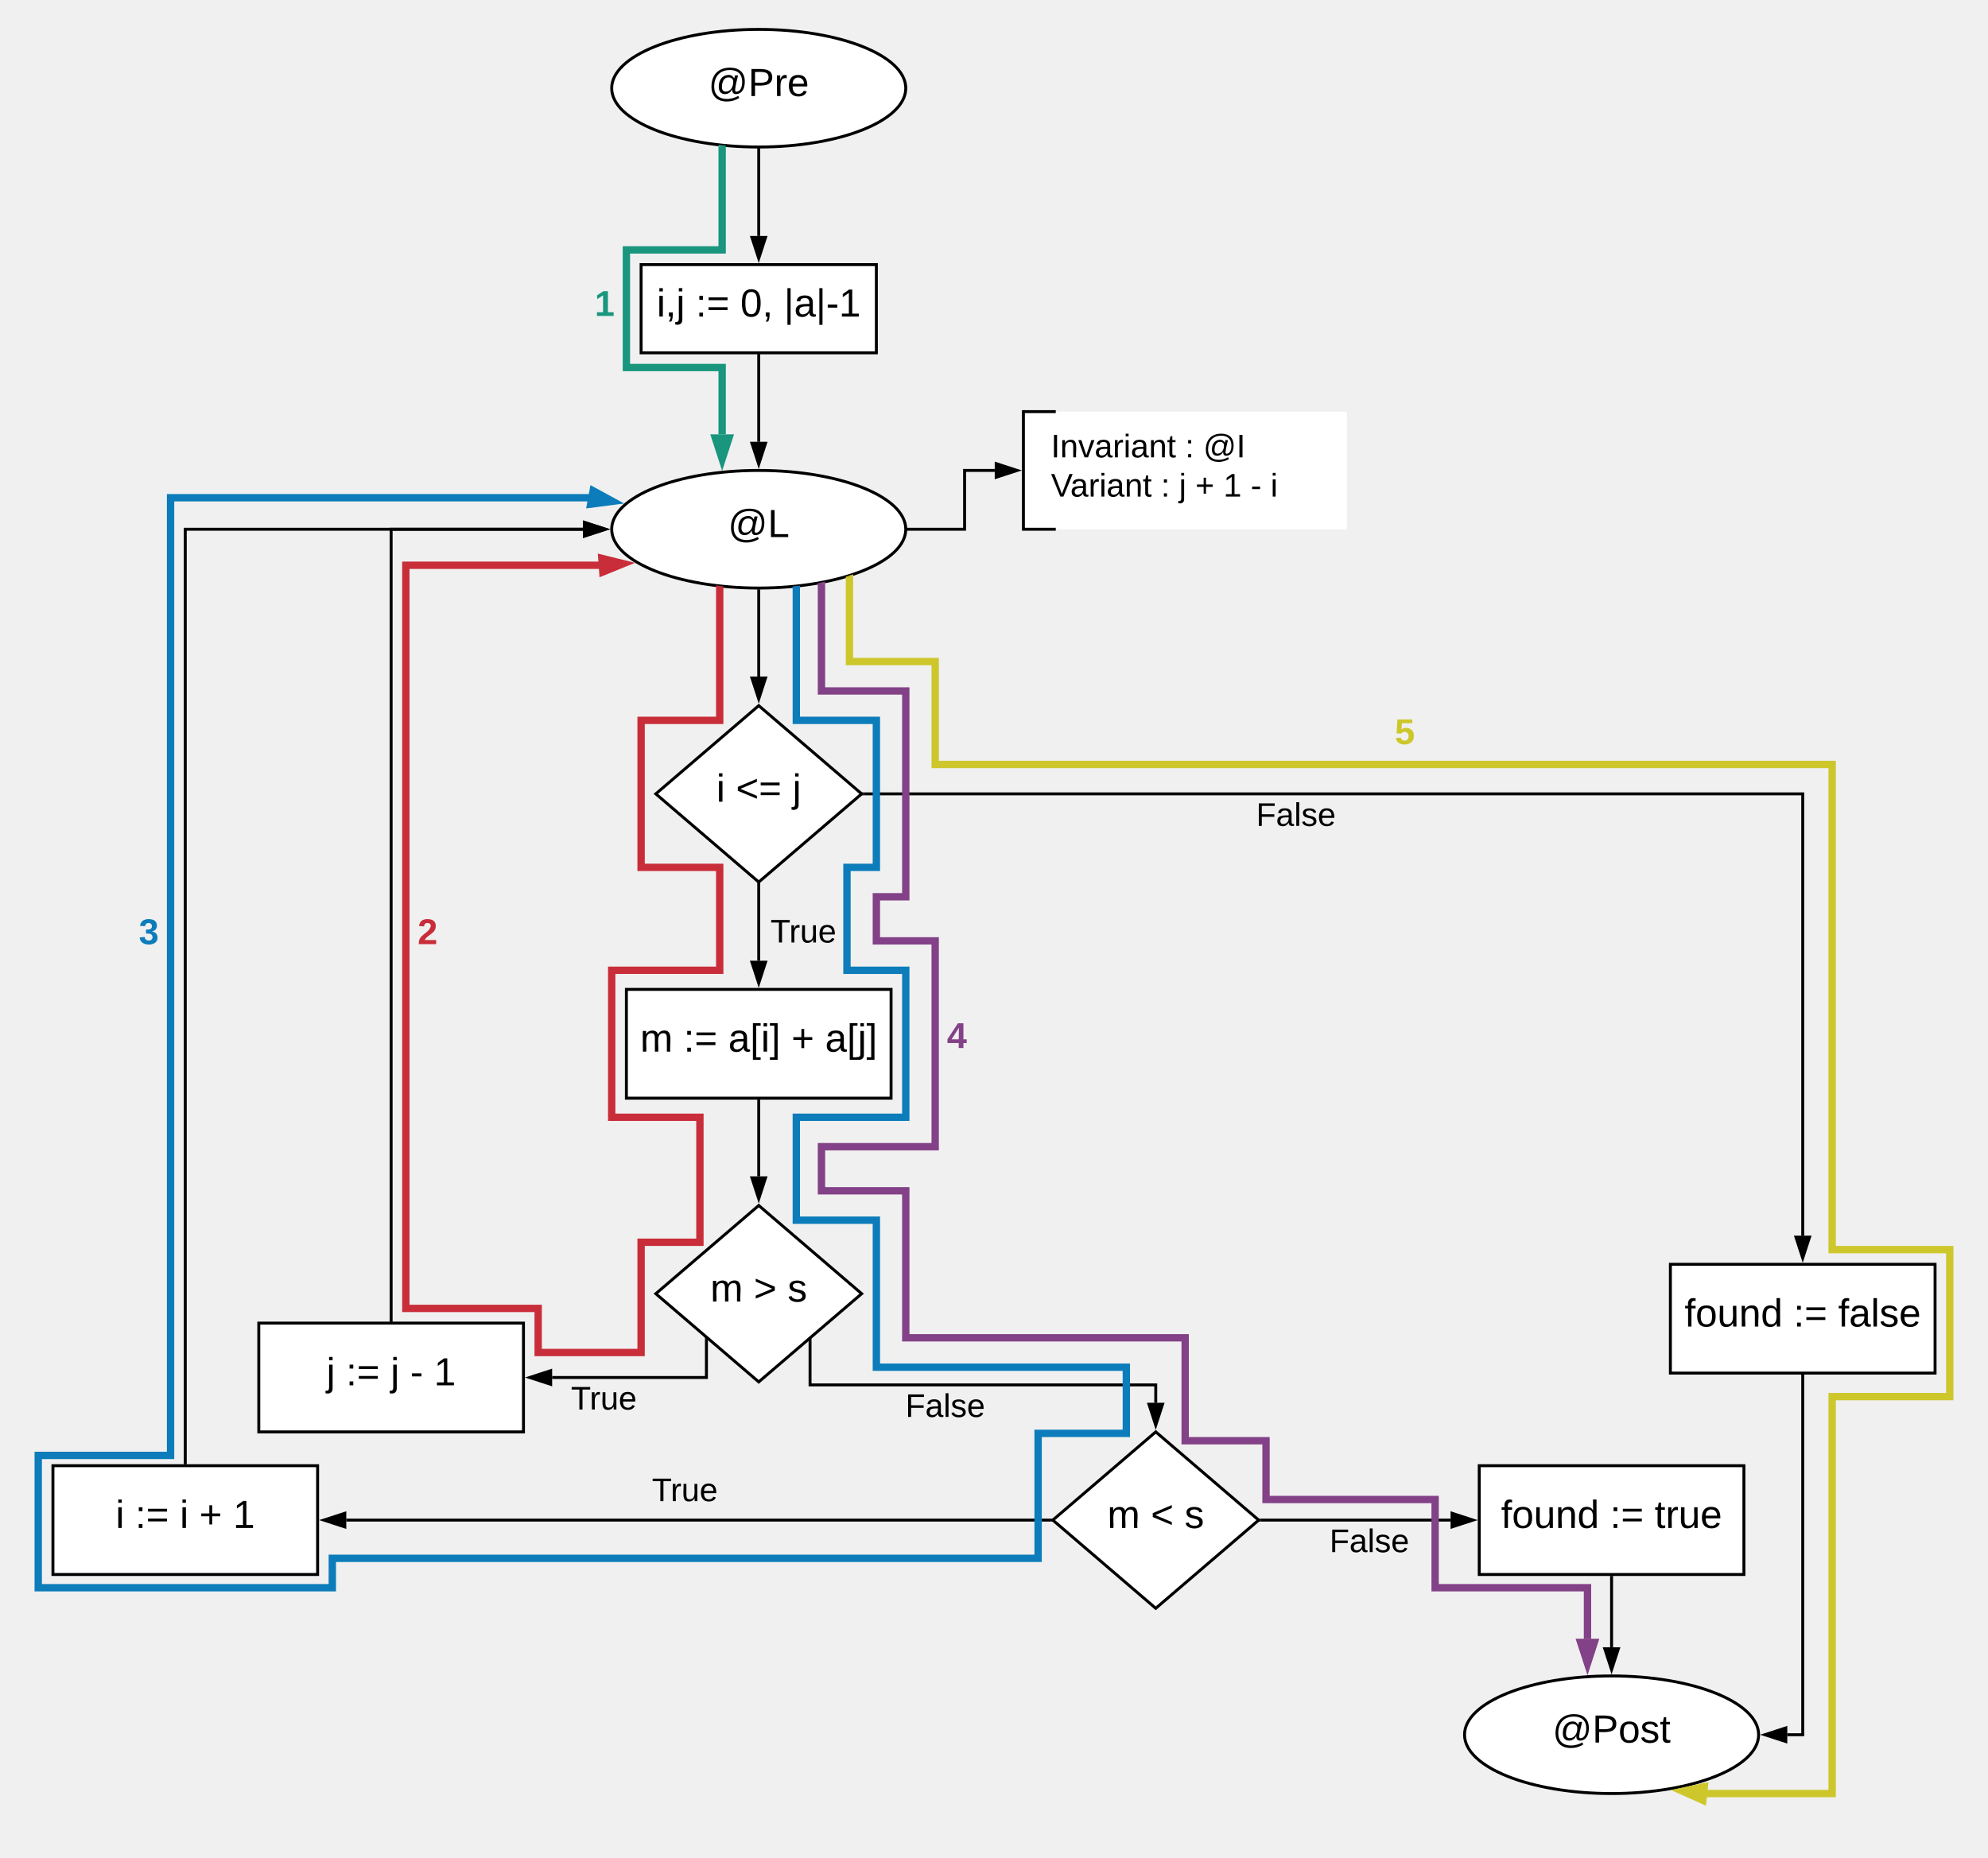
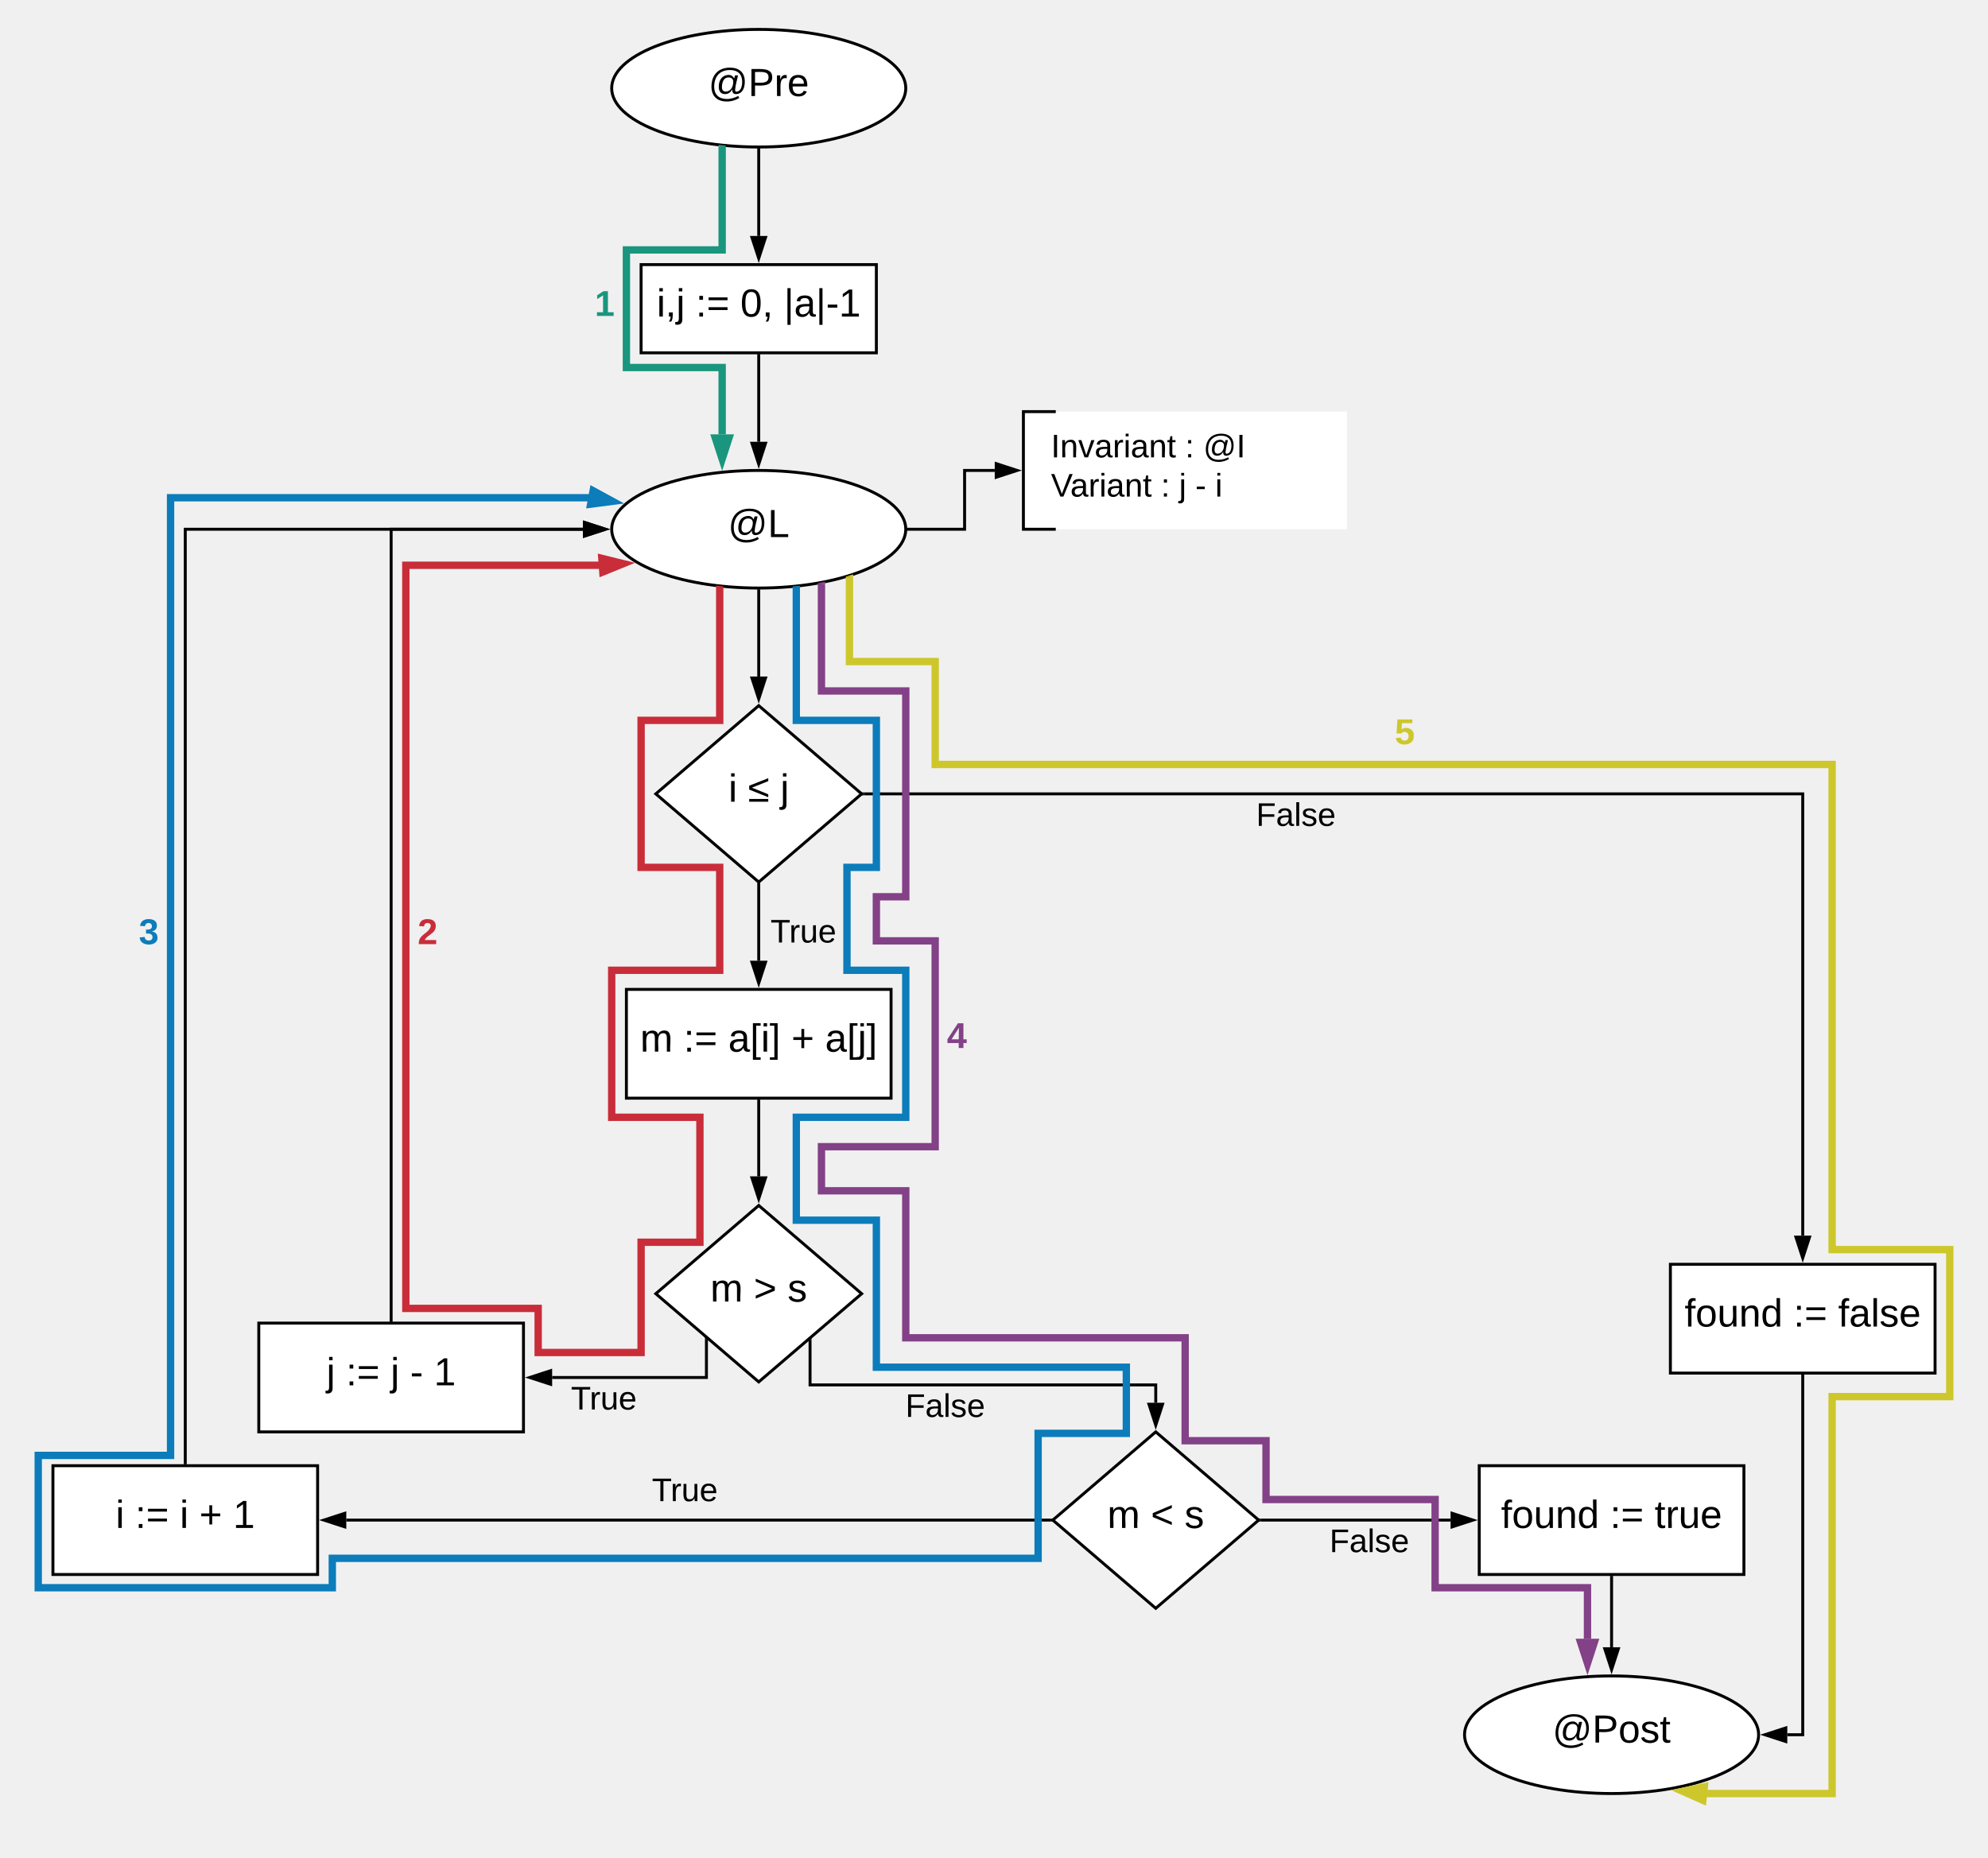
<svg xmlns="http://www.w3.org/2000/svg" xmlns:ns1="lucid" xmlns:xlink="http://www.w3.org/1999/xlink" width="1352" height="1263.61">
  <g transform="translate(-304 -60)" ns1:page-tab-id="0_0">
    <path d="M920 120c0 22.1-44.77 40-100 40s-100-17.9-100-40 44.77-40 100-40 100 17.9 100 40z" stroke="#000" stroke-width="2" fill="#fff" />
    <use xlink:href="#a" transform="matrix(1,0,0,1,725,85) translate(60.77778 40.33333)" />
    <path d="M740 240h160v60H740z" stroke="#000" stroke-width="2" fill="#fff" />
    <use xlink:href="#b" transform="matrix(1,0,0,1,745,245) translate(5.62963 30.33333)" />
    <use xlink:href="#c" transform="matrix(1,0,0,1,745,245) translate(32.14815 30.33333)" />
    <use xlink:href="#d" transform="matrix(1,0,0,1,745,245) translate(62.51852 30.33333)" />
    <use xlink:href="#e" transform="matrix(1,0,0,1,745,245) translate(92.14815 30.33333)" />
    <path d="M820 161v59.5" stroke="#000" stroke-width="2" fill="none" />
    <path d="M820 160h1v1h-2v-1.02z" />
    <path d="M820 235.76l-4.64-14.26h9.28z" stroke="#000" stroke-width="2" />
    <path d="M920 420c0 22.1-44.77 40-100 40s-100-17.9-100-40 44.77-40 100-40 100 17.9 100 40z" stroke="#000" stroke-width="2" fill="#fff" />
    <use xlink:href="#f" transform="matrix(1,0,0,1,725,385) translate(74.07407 40.33333)" />
    <path d="M820 540l70 60-70 60-70-60z" stroke="#000" stroke-width="2" fill="#fff" />
-     <use xlink:href="#g" transform="matrix(1,0,0,1,755,545) translate(36.18519 60.33333)" />
-     <use xlink:href="#h" transform="matrix(1,0,0,1,755,545) translate(49.44444 60.33333)" />
-     <use xlink:href="#i" transform="matrix(1,0,0,1,755,545) translate(87.96296 60.33333)" />
+     <use xlink:href="#g" transform="matrix(1,0,0,1,755,545) translate(44.44444 60.33333)" />
+     <use xlink:href="#h" transform="matrix(1,0,0,1,755,545) translate(57.7037 60.33333)" />
+     <use xlink:href="#i" transform="matrix(1,0,0,1,755,545) translate(79.7037 60.33333)" />
    <path d="M820 461v59.18" stroke="#000" stroke-width="2" fill="none" />
    <path d="M820 460h1v1h-2v-1.02z" />
    <path d="M820 535.45l-4.64-14.27h9.28z" stroke="#000" stroke-width="2" />
    <path d="M820 301v59.5" stroke="#000" stroke-width="2" fill="none" />
    <path d="M821 301h-2v-1h2z" />
    <path d="M820 375.76l-4.64-14.26h9.28z" stroke="#000" stroke-width="2" />
    <path d="M730 733h180v74H730z" stroke="#000" stroke-width="2" fill="#fff" />
    <use xlink:href="#j" transform="matrix(1,0,0,1,735,738) translate(4.37037 37.33333)" />
    <use xlink:href="#c" transform="matrix(1,0,0,1,735,738) translate(33.92593 37.33333)" />
    <use xlink:href="#k" transform="matrix(1,0,0,1,735,738) translate(64.2963 37.33333)" />
    <use xlink:href="#l" transform="matrix(1,0,0,1,735,738) translate(107.1852 37.33333)" />
    <use xlink:href="#m" transform="matrix(1,0,0,1,735,738) translate(130.1481 37.33333)" />
    <path d="M820 661.32v52.18" stroke="#000" stroke-width="2" fill="none" />
    <path d="M820 660l1-.86v2.18h-2v-2.18z" />
    <path d="M820 728.76l-4.64-14.26h9.28z" stroke="#000" stroke-width="2" />
    <use xlink:href="#n" transform="matrix(1,0,0,1,828,683.3252) translate(0 17.77778)" />
    <path d="M820 880l70 60-70 60-70-60z" stroke="#000" stroke-width="2" fill="#fff" />
    <use xlink:href="#j" transform="matrix(1,0,0,1,755,885) translate(32.07407 60.33333)" />
    <use xlink:href="#o" transform="matrix(1,0,0,1,755,885) translate(61.62963 60.33333)" />
    <use xlink:href="#p" transform="matrix(1,0,0,1,755,885) translate(84.59259 60.33333)" />
    <path d="M820 808v52.18" stroke="#000" stroke-width="2" fill="none" />
    <path d="M821 808h-2v-1h2z" />
    <path d="M820 875.45l-4.64-14.27h9.28z" stroke="#000" stroke-width="2" />
    <path d="M784.43 970.83V997H679.5" stroke="#000" stroke-width="2" fill="none" />
    <path d="M785.43 970.37v.46h-2v-2.17z" />
    <path d="M664.24 997l14.26-4.64v9.28z" stroke="#000" stroke-width="2" />
    <use xlink:href="#n" transform="matrix(1,0,0,1,692.2901,1001) translate(0 17.77778)" />
    <path d="M480 960h180v74H480z" stroke="#000" stroke-width="2" fill="#fff" />
    <use xlink:href="#q" transform="matrix(1,0,0,1,485,965) translate(41.03704 37.33333)" />
    <use xlink:href="#c" transform="matrix(1,0,0,1,485,965) translate(54.2963 37.33333)" />
    <use xlink:href="#r" transform="matrix(1,0,0,1,485,965) translate(84.66667 37.33333)" />
    <use xlink:href="#s" transform="matrix(1,0,0,1,485,965) translate(97.92593 37.33333)" />
    <use xlink:href="#t" transform="matrix(1,0,0,1,485,965) translate(114.1481 37.33333)" />
    <path d="M570 959V420h130.5" stroke="#000" stroke-width="2" fill="none" />
    <path d="M571 960h-2v-1h2z" />
    <path d="M715.76 420l-14.26 4.64v-9.28z" stroke="#000" stroke-width="2" />
    <path d="M854.9 971.4v30.64H1090v12.14" stroke="#000" stroke-width="2" fill="none" />
    <path d="M855.9 971.4h-2v-.47l2-1.7z" />
    <path d="M1090 1029.45l-4.64-14.27h9.28z" stroke="#000" stroke-width="2" />
    <use xlink:href="#u" transform="matrix(1,0,0,1,919.7323,1006.039) translate(0 17.77778)" />
    <path d="M1090 1034l70 60-70 60-70-60z" stroke="#000" stroke-width="2" fill="#fff" />
    <use xlink:href="#j" transform="matrix(1,0,0,1,1025,1039) translate(32.07407 60.33333)" />
    <use xlink:href="#v" transform="matrix(1,0,0,1,1025,1039) translate(61.62963 60.33333)" />
    <use xlink:href="#p" transform="matrix(1,0,0,1,1025,1039) translate(84.59259 60.33333)" />
    <path d="M340 1057h180v74H340z" stroke="#000" stroke-width="2" fill="#fff" />
    <use xlink:href="#g" transform="matrix(1,0,0,1,345,1062) translate(37.66667 37.33333)" />
    <use xlink:href="#c" transform="matrix(1,0,0,1,345,1062) translate(50.92593 37.33333)" />
    <use xlink:href="#w" transform="matrix(1,0,0,1,345,1062) translate(81.2963 37.33333)" />
    <use xlink:href="#l" transform="matrix(1,0,0,1,345,1062) translate(94.55556 37.33333)" />
    <use xlink:href="#t" transform="matrix(1,0,0,1,345,1062) translate(117.5185 37.33333)" />
    <path d="M1018.46 1094H539.5" stroke="#000" stroke-width="2" fill="none" />
    <path d="M1020 1094l1.17 1h-2.7v-2h2.7z" />
    <path d="M524.24 1094l14.26-4.64v9.28z" stroke="#000" stroke-width="2" />
    <use xlink:href="#n" transform="matrix(1,0,0,1,747.3552,1063.333) translate(0 17.77778)" />
    <path d="M430 1056V420h270.5" stroke="#000" stroke-width="2" fill="none" />
    <path d="M431 1057h-2v-1h2z" />
    <path d="M715.76 420l-14.26 4.64v-9.28z" stroke="#000" stroke-width="2" />
    <path d="M1500 1240c0 22.1-44.77 40-100 40s-100-17.9-100-40 44.77-40 100-40 100 17.9 100 40z" stroke="#000" stroke-width="2" fill="#fff" />
    <use xlink:href="#x" transform="matrix(1,0,0,1,1305,1205) translate(54.81481 40.33333)" />
    <path d="M1310 1057h180v74h-180z" stroke="#000" stroke-width="2" fill="#fff" />
    <use xlink:href="#y" transform="matrix(1,0,0,1,1315,1062) translate(9.851852 37.33333)" />
    <use xlink:href="#c" transform="matrix(1,0,0,1,1315,1062) translate(83.92593 37.33333)" />
    <use xlink:href="#z" transform="matrix(1,0,0,1,1315,1062) translate(114.2963 37.33333)" />
    <path d="M1161.54 1094h128.96" stroke="#000" stroke-width="2" fill="none" />
    <path d="M1161.54 1095h-2.7l1.16-1-1.17-1h2.7z" />
    <path d="M1305.76 1094l-14.26 4.64v-9.28z" stroke="#000" stroke-width="2" />
    <use xlink:href="#u" transform="matrix(1,0,0,1,1208.17,1098) translate(0 17.77778)" />
    <path d="M1400 1132v48.5" stroke="#000" stroke-width="2" fill="none" />
    <path d="M1401 1132h-2v-1h2z" />
    <path d="M1400 1195.76l-4.64-14.26h9.28z" stroke="#000" stroke-width="2" />
    <path d="M891.54 600H1530v300.5" stroke="#000" stroke-width="2" fill="none" />
    <path d="M891.54 601h-2.7l1.16-1-1.17-1h2.7z" />
    <path d="M1530 915.76l-4.64-14.26h9.28z" stroke="#000" stroke-width="2" />
    <use xlink:href="#u" transform="matrix(1,0,0,1,1158.235,604) translate(0 17.77778)" />
    <path d="M921 420h39v-40h20.5" stroke="#000" stroke-width="2" fill="none" />
    <path d="M921 421h-1.03v-.18l.03-.82v-.34l-.03-.66H921z" />
    <path d="M995.76 380l-14.26 4.64v-9.28z" stroke="#000" stroke-width="2" />
    <path d="M1000 340h220v80h-220z" fill="#fff" />
    <path d="M1022 340h-22v80h22" stroke="#000" stroke-width="2" fill="none" />
    <use xlink:href="#A" transform="matrix(1,0,0,1,1018.75,345) translate(0 26.11111)" />
    <use xlink:href="#B" transform="matrix(1,0,0,1,1018.75,345) translate(91.23457 26.11111)" />
    <use xlink:href="#C" transform="matrix(1,0,0,1,1018.75,345) translate(103.5802 26.11111)" />
    <use xlink:href="#D" transform="matrix(1,0,0,1,1018.75,345) translate(0 52.77778)" />
    <use xlink:href="#B" transform="matrix(1,0,0,1,1018.75,345) translate(74.75309 52.77778)" />
    <use xlink:href="#E" transform="matrix(1,0,0,1,1018.75,345) translate(87.09877 52.77778)" />
    <use xlink:href="#F" transform="matrix(1,0,0,1,1018.75,345) translate(98.14815 52.77778)" />
-     <use xlink:href="#G" transform="matrix(1,0,0,1,1018.75,345) translate(117.284 52.77778)" />
-     <use xlink:href="#H" transform="matrix(1,0,0,1,1018.75,345) translate(135.8025 52.77778)" />
-     <use xlink:href="#I" transform="matrix(1,0,0,1,1018.75,345) translate(149.321 52.77778)" />
+     <use xlink:href="#G" transform="matrix(1,0,0,1,1018.75,345) translate(111.6667 52.77778)" />
    <path d="M1440 920h180v74h-180z" stroke="#000" stroke-width="2" fill="#fff" />
    <g>
      <use xlink:href="#y" transform="matrix(1,0,0,1,1445,925) translate(4.666667 37.33333)" />
      <use xlink:href="#c" transform="matrix(1,0,0,1,1445,925) translate(78.74074 37.33333)" />
-       <use xlink:href="#J" transform="matrix(1,0,0,1,1445,925) translate(109.1111 37.33333)" />
+       <use xlink:href="#H" transform="matrix(1,0,0,1,1445,925) translate(109.1111 37.33333)" />
    </g>
    <path d="M1530 995v245h-10.5" stroke="#000" stroke-width="2" fill="none" />
    <path d="M1531 995h-2v-1h2z" />
    <path d="M1504.24 1240l14.26-4.64v9.28z" stroke="#000" stroke-width="2" />
    <path d="M795.12 159.75V230H730v80h65.12v45.46" stroke="#19967d" stroke-width="5" fill="none" />
    <path d="M795.6 158.8l2.02.15v.8h-5v-1.32z" fill="#19967d" />
    <path d="M795.12 372.22l-4.64-14.26h9.27z" stroke="#19967d" stroke-width="5" fill="#19967d" />
    <g>
-       <use xlink:href="#K" transform="matrix(1,0,0,1,708.4198,255.363) translate(0 19.55556)" />
+       <use xlink:href="#I" transform="matrix(1,0,0,1,708.4198,255.363) translate(0 19.55556)" />
    </g>
    <path d="M793.47 459.54V550H740v100h53.47v70H720v100h60v85h-40v75h-70v-30h-90V444.5h132.75" stroke="#c92d39" stroke-width="5" fill="none" />
    <path d="M795.6 458.8l.37.03v.7h-5v-1.3z" fill="#c92d39" />
    <path d="M727.87 443.42l-13.9 5.64-.67-9.24z" stroke="#c92d39" stroke-width="5" fill="#c92d39" />
    <g>
-       <use xlink:href="#L" transform="matrix(1,0,0,1,588,682.6667) translate(0 19.55556)" />
+       <use xlink:href="#J" transform="matrix(1,0,0,1,588,682.6667) translate(0 19.55556)" />
    </g>
    <path d="M845.55 459.63V550H900v100h-20v70h40v100h-74.45v70H900v100h170v45h-60v85H530v20H330v-90h90V398.57h287.6" stroke="#0c7cba" stroke-width="5" fill="none" />
    <path d="M848.05 459.63h-5v-.77l5-.48z" fill="#0c7cba" />
    <path d="M720.57 401l-14.88 1.93 1.7-9.1z" stroke="#0c7cba" stroke-width="5" fill="#0c7cba" />
    <g>
-       <use xlink:href="#M" transform="matrix(1,0,0,1,398.4198,682.6667) translate(0 19.55556)" />
+       <use xlink:href="#K" transform="matrix(1,0,0,1,398.4198,682.6667) translate(0 19.55556)" />
    </g>
    <path d="M862.66 457.15V530H920v140h-20v30h40v140h-77.34v30H920v100h190v70h55v40h115v60h103.62v34.7" stroke="#834187" stroke-width="5" fill="none" />
    <path d="M865.16 457.15h-5v-.52l5-1z" fill="#834187" />
    <path d="M1383.62 1191.47l-4.64-14.27h9.27z" stroke="#834187" stroke-width="5" fill="#834187" />
    <g>
-       <use xlink:href="#N" transform="matrix(1,0,0,1,948,753.3333) translate(0 19.55556)" />
+       <use xlink:href="#L" transform="matrix(1,0,0,1,948,753.3333) translate(0 19.55556)" />
    </g>
    <path d="M881.7 452.48V510H940v70h610v330h80v100h-80v270h-87.18" stroke="#cdc72c" stroke-width="5" fill="none" />
    <path d="M884.2 452.48h-5v-.28l4.65-1.4.36-.14z" fill="#cdc72c" />
    <path d="M1448.4 1278.47l14.67-3.1-.98 9.2z" stroke="#cdc72c" stroke-width="5" fill="#cdc72c" />
    <g>
-       <use xlink:href="#O" transform="matrix(1,0,0,1,1252.543,546.6667) translate(0 19.55556)" />
+       <use xlink:href="#M" transform="matrix(1,0,0,1,1252.543,546.6667) translate(0 19.55556)" />
    </g>
    <defs>
-       <path d="M198-261c85 0 136 45 136 128 0 61-22 111-78 115-29 2-39-18-37-44-12 23-32 44-66 44-41 0-58-28-58-68 0-60 30-105 88-108 29-1 43 15 54 32l7-28h28c-9 45-23 84-27 134-1 11 6 17 14 16 39-4 51-48 51-92 0-69-42-107-112-107-93 0-145 59-145 153C53-15 94 26 168 27c43 0 78-13 106-28l9 19c-30 18-67 32-115 32C79 50 28-1 28-86c0-107 62-175 170-175zM158-41c46 0 70-43 70-90 0-26-17-40-43-40-44 0-59 41-61 85-1 26 9 45 34 45" id="P" />
-       <path d="M30-248c87 1 191-15 191 75 0 78-77 80-158 76V0H30v-248zm33 125c57 0 124 11 124-50 0-59-68-47-124-48v98" id="Q" />
-       <path d="M114-163C36-179 61-72 57 0H25l-1-190h30c1 12-1 29 2 39 6-27 23-49 58-41v29" id="R" />
-       <path d="M100-194c63 0 86 42 84 106H49c0 40 14 67 53 68 26 1 43-12 49-29l28 8c-11 28-37 45-77 45C44 4 14-33 15-96c1-61 26-98 85-98zm52 81c6-60-76-77-97-28-3 7-6 17-6 28h103" id="S" />
+       <path d="M198-261c85 0 136 45 136 128 0 61-22 111-78 115-29 2-39-18-37-44-12 23-32 44-66 44-41 0-58-28-58-68 0-60 30-105 88-108 29-1 43 15 54 32l7-28h28c-9 45-23 84-27 134-1 11 6 17 14 16 39-4 51-48 51-92 0-69-42-107-112-107-93 0-145 59-145 153C53-15 94 26 168 27c43 0 78-13 106-28l9 19c-30 18-67 32-115 32C79 50 28-1 28-86c0-107 62-175 170-175zM158-41c46 0 70-43 70-90 0-26-17-40-43-40-44 0-59 41-61 85-1 26 9 45 34 45" id="N" />
+       <path d="M30-248c87 1 191-15 191 75 0 78-77 80-158 76V0H30v-248zm33 125c57 0 124 11 124-50 0-59-68-47-124-48v98" id="O" />
+       <path d="M114-163C36-179 61-72 57 0H25l-1-190h30c1 12-1 29 2 39 6-27 23-49 58-41v29" id="P" />
+       <path d="M100-194c63 0 86 42 84 106H49c0 40 14 67 53 68 26 1 43-12 49-29l28 8c-11 28-37 45-77 45C44 4 14-33 15-96c1-61 26-98 85-98zm52 81c6-60-76-77-97-28-3 7-6 17-6 28h103" id="Q" />
      <g id="a">
-         <use transform="matrix(0.07407407,0,0,0.07407407,0,0)" xlink:href="#P" />
-         <use transform="matrix(0.07407407,0,0,0.07407407,27.03704,0)" xlink:href="#Q" />
-         <use transform="matrix(0.07407407,0,0,0.07407407,44.81481,0)" xlink:href="#R" />
-         <use transform="matrix(0.07407407,0,0,0.07407407,53.62963,0)" xlink:href="#S" />
-       </g>
-       <path d="M24-231v-30h32v30H24zM24 0v-190h32V0H24" id="T" />
-       <path d="M68-38c1 34 0 65-14 84H32c9-13 17-26 17-46H33v-38h35" id="U" />
-       <path d="M24-231v-30h32v30H24zM-9 49c24 4 33-6 33-30v-209h32V24c2 40-23 58-65 49V49" id="V" />
+         <use transform="matrix(0.07407407,0,0,0.07407407,0,0)" xlink:href="#N" />
+         <use transform="matrix(0.07407407,0,0,0.07407407,27.03704,0)" xlink:href="#O" />
+         <use transform="matrix(0.07407407,0,0,0.07407407,44.81481,0)" xlink:href="#P" />
+         <use transform="matrix(0.07407407,0,0,0.07407407,53.62963,0)" xlink:href="#Q" />
+       </g>
+       <path d="M24-231v-30h32v30H24zM24 0v-190h32V0H24" id="R" />
+       <path d="M68-38c1 34 0 65-14 84H32c9-13 17-26 17-46H33v-38h35" id="S" />
+       <path d="M24-231v-30h32v30H24zM-9 49c24 4 33-6 33-30v-209h32V24c2 40-23 58-65 49V49" id="T" />
      <g id="b">
-         <use transform="matrix(0.07407407,0,0,0.07407407,0,0)" xlink:href="#T" />
-         <use transform="matrix(0.07407407,0,0,0.07407407,5.851852,0)" xlink:href="#U" />
-         <use transform="matrix(0.07407407,0,0,0.07407407,13.25926,0)" xlink:href="#V" />
-       </g>
-       <path d="M33-154v-36h34v36H33zM33 0v-36h34V0H33" id="W" />
-       <path d="M18-150v-26h174v26H18zm0 90v-26h174v26H18" id="X" />
+         <use transform="matrix(0.07407407,0,0,0.07407407,0,0)" xlink:href="#R" />
+         <use transform="matrix(0.07407407,0,0,0.07407407,5.851852,0)" xlink:href="#S" />
+         <use transform="matrix(0.07407407,0,0,0.07407407,13.25926,0)" xlink:href="#T" />
+       </g>
+       <path d="M33-154v-36h34v36H33zM33 0v-36h34V0H33" id="U" />
+       <path d="M18-150v-26h174v26H18zm0 90v-26h174v26H18" id="V" />
      <g id="c">
+         <use transform="matrix(0.07407407,0,0,0.07407407,0,0)" xlink:href="#U" />
+         <use transform="matrix(0.07407407,0,0,0.07407407,7.407407,0)" xlink:href="#V" />
+       </g>
+       <path d="M101-251c68 0 85 55 85 127S166 4 100 4C33 4 14-52 14-124c0-73 17-127 87-127zm-1 229c47 0 54-49 54-102s-4-102-53-102c-51 0-55 48-55 102 0 53 5 102 54 102" id="W" />
+       <g id="d">
        <use transform="matrix(0.07407407,0,0,0.07407407,0,0)" xlink:href="#W" />
-         <use transform="matrix(0.07407407,0,0,0.07407407,7.407407,0)" xlink:href="#X" />
-       </g>
-       <path d="M101-251c68 0 85 55 85 127S166 4 100 4C33 4 14-52 14-124c0-73 17-127 87-127zm-1 229c47 0 54-49 54-102s-4-102-53-102c-51 0-55 48-55 102 0 53 5 102 54 102" id="Y" />
-       <g id="d">
+         <use transform="matrix(0.07407407,0,0,0.07407407,14.81481,0)" xlink:href="#S" />
+       </g>
+       <path d="M32 76v-337h29V76H32" id="X" />
+       <path d="M141-36C126-15 110 5 73 4 37 3 15-17 15-53c-1-64 63-63 125-63 3-35-9-54-41-54-24 1-41 7-42 31l-33-3c5-37 33-52 76-52 45 0 72 20 72 64v82c-1 20 7 32 28 27v20c-31 9-61-2-59-35zM48-53c0 20 12 33 32 33 41-3 63-29 60-74-43 2-92-5-92 41" id="Y" />
+       <path d="M16-82v-28h88v28H16" id="Z" />
+       <path d="M27 0v-27h64v-190l-56 39v-29l58-41h29v221h61V0H27" id="aa" />
+       <g id="e">
+         <use transform="matrix(0.07407407,0,0,0.07407407,0,0)" xlink:href="#X" />
+         <use transform="matrix(0.07407407,0,0,0.07407407,6.888889,0)" xlink:href="#Y" />
+         <use transform="matrix(0.07407407,0,0,0.07407407,21.7037,0)" xlink:href="#X" />
+         <use transform="matrix(0.07407407,0,0,0.07407407,28.59259,0)" xlink:href="#Z" />
+         <use transform="matrix(0.07407407,0,0,0.07407407,37.40741,0)" xlink:href="#aa" />
+       </g>
+       <path d="M30 0v-248h33v221h125V0H30" id="ab" />
+       <g id="f">
+         <use transform="matrix(0.07407407,0,0,0.07407407,0,0)" xlink:href="#N" />
+         <use transform="matrix(0.07407407,0,0,0.07407407,27.03704,0)" xlink:href="#ab" />
+       </g>
+       <use transform="matrix(0.07407407,0,0,0.07407407,0,0)" xlink:href="#R" id="g" />
+       <path d="M11-111v-36l175-69v27L36-129l150 61v27zM11 0v-25h175V0H11" id="ac" />
+       <use transform="matrix(0.07407407,0,0,0.07407407,0,0)" xlink:href="#ac" id="h" />
+       <use transform="matrix(0.07407407,0,0,0.07407407,0,0)" xlink:href="#T" id="i" />
+       <path d="M210-169c-67 3-38 105-44 169h-31v-121c0-29-5-50-35-48C34-165 62-65 56 0H25l-1-190h30c1 10-1 24 2 32 10-44 99-50 107 0 11-21 27-35 58-36 85-2 47 119 55 194h-31v-121c0-29-5-49-35-48" id="ad" />
+       <use transform="matrix(0.07407407,0,0,0.07407407,0,0)" xlink:href="#ad" id="j" />
+       <path d="M26 75v-336h71v23H56V52h41v23H26" id="ae" />
+       <path d="M3 75V52h41v-290H3v-23h71V75H3" id="af" />
+       <g id="k">
        <use transform="matrix(0.07407407,0,0,0.07407407,0,0)" xlink:href="#Y" />
-         <use transform="matrix(0.07407407,0,0,0.07407407,14.81481,0)" xlink:href="#U" />
-       </g>
-       <path d="M32 76v-337h29V76H32" id="Z" />
-       <path d="M141-36C126-15 110 5 73 4 37 3 15-17 15-53c-1-64 63-63 125-63 3-35-9-54-41-54-24 1-41 7-42 31l-33-3c5-37 33-52 76-52 45 0 72 20 72 64v82c-1 20 7 32 28 27v20c-31 9-61-2-59-35zM48-53c0 20 12 33 32 33 41-3 63-29 60-74-43 2-92-5-92 41" id="aa" />
-       <path d="M16-82v-28h88v28H16" id="ab" />
-       <path d="M27 0v-27h64v-190l-56 39v-29l58-41h29v221h61V0H27" id="ac" />
-       <g id="e">
-         <use transform="matrix(0.07407407,0,0,0.07407407,0,0)" xlink:href="#Z" />
-         <use transform="matrix(0.07407407,0,0,0.07407407,6.888889,0)" xlink:href="#aa" />
-         <use transform="matrix(0.07407407,0,0,0.07407407,21.7037,0)" xlink:href="#Z" />
-         <use transform="matrix(0.07407407,0,0,0.07407407,28.59259,0)" xlink:href="#ab" />
-         <use transform="matrix(0.07407407,0,0,0.07407407,37.40741,0)" xlink:href="#ac" />
-       </g>
-       <path d="M30 0v-248h33v221h125V0H30" id="ad" />
-       <g id="f">
-         <use transform="matrix(0.07407407,0,0,0.07407407,0,0)" xlink:href="#P" />
-         <use transform="matrix(0.07407407,0,0,0.07407407,27.03704,0)" xlink:href="#ad" />
-       </g>
-       <use transform="matrix(0.07407407,0,0,0.07407407,0,0)" xlink:href="#T" id="g" />
-       <path d="M18-100v-36l175-74v27L42-118l151 64v27" id="ae" />
-       <g id="h">
-         <use transform="matrix(0.07407407,0,0,0.07407407,0,0)" xlink:href="#ae" />
-         <use transform="matrix(0.07407407,0,0,0.07407407,15.55556,0)" xlink:href="#X" />
-       </g>
-       <use transform="matrix(0.07407407,0,0,0.07407407,0,0)" xlink:href="#V" id="i" />
-       <path d="M210-169c-67 3-38 105-44 169h-31v-121c0-29-5-50-35-48C34-165 62-65 56 0H25l-1-190h30c1 10-1 24 2 32 10-44 99-50 107 0 11-21 27-35 58-36 85-2 47 119 55 194h-31v-121c0-29-5-49-35-48" id="af" />
-       <use transform="matrix(0.07407407,0,0,0.07407407,0,0)" xlink:href="#af" id="j" />
-       <path d="M26 75v-336h71v23H56V52h41v23H26" id="ag" />
-       <path d="M3 75V52h41v-290H3v-23h71V75H3" id="ah" />
-       <g id="k">
-         <use transform="matrix(0.07407407,0,0,0.07407407,0,0)" xlink:href="#aa" />
-         <use transform="matrix(0.07407407,0,0,0.07407407,14.81481,0)" xlink:href="#ag" />
+         <use transform="matrix(0.07407407,0,0,0.07407407,14.81481,0)" xlink:href="#ae" />
+         <use transform="matrix(0.07407407,0,0,0.07407407,22.22222,0)" xlink:href="#R" />
+         <use transform="matrix(0.07407407,0,0,0.07407407,28.07407,0)" xlink:href="#af" />
+       </g>
+       <path d="M118-107v75H92v-75H18v-26h74v-75h26v75h74v26h-74" id="ag" />
+       <use transform="matrix(0.07407407,0,0,0.07407407,0,0)" xlink:href="#ag" id="l" />
+       <g id="m">
+         <use transform="matrix(0.07407407,0,0,0.07407407,0,0)" xlink:href="#Y" />
+         <use transform="matrix(0.07407407,0,0,0.07407407,14.81481,0)" xlink:href="#ae" />
        <use transform="matrix(0.07407407,0,0,0.07407407,22.22222,0)" xlink:href="#T" />
-         <use transform="matrix(0.07407407,0,0,0.07407407,28.07407,0)" xlink:href="#ah" />
-       </g>
-       <path d="M118-107v75H92v-75H18v-26h74v-75h26v75h74v26h-74" id="ai" />
-       <use transform="matrix(0.07407407,0,0,0.07407407,0,0)" xlink:href="#ai" id="l" />
-       <g id="m">
-         <use transform="matrix(0.07407407,0,0,0.07407407,0,0)" xlink:href="#aa" />
-         <use transform="matrix(0.07407407,0,0,0.07407407,14.81481,0)" xlink:href="#ag" />
-         <use transform="matrix(0.07407407,0,0,0.07407407,22.22222,0)" xlink:href="#V" />
-         <use transform="matrix(0.07407407,0,0,0.07407407,28.07407,0)" xlink:href="#ah" />
-       </g>
-       <path d="M127-220V0H93v-220H8v-28h204v28h-85" id="aj" />
-       <path d="M84 4C-5 8 30-112 23-190h32v120c0 31 7 50 39 49 72-2 45-101 50-169h31l1 190h-30c-1-10 1-25-2-33-11 22-28 36-60 37" id="ak" />
+         <use transform="matrix(0.07407407,0,0,0.07407407,28.07407,0)" xlink:href="#af" />
+       </g>
+       <path d="M127-220V0H93v-220H8v-28h204v28h-85" id="ah" />
+       <path d="M84 4C-5 8 30-112 23-190h32v120c0 31 7 50 39 49 72-2 45-101 50-169h31l1 190h-30c-1-10 1-25-2-33-11 22-28 36-60 37" id="ai" />
      <g id="n">
-         <use transform="matrix(0.0617284,0,0,0.0617284,0,0)" xlink:href="#aj" />
-         <use transform="matrix(0.0617284,0,0,0.0617284,12.71605,0)" xlink:href="#R" />
-         <use transform="matrix(0.0617284,0,0,0.0617284,20.06173,0)" xlink:href="#ak" />
-         <use transform="matrix(0.0617284,0,0,0.0617284,32.40741,0)" xlink:href="#S" />
-       </g>
-       <path d="M18-27v-27l151-64-151-65v-27l175 74v36" id="al" />
-       <use transform="matrix(0.07407407,0,0,0.07407407,0,0)" xlink:href="#al" id="o" />
-       <path d="M135-143c-3-34-86-38-87 0 15 53 115 12 119 90S17 21 10-45l28-5c4 36 97 45 98 0-10-56-113-15-118-90-4-57 82-63 122-42 12 7 21 19 24 35" id="am" />
-       <use transform="matrix(0.07407407,0,0,0.07407407,0,0)" xlink:href="#am" id="p" />
-       <use transform="matrix(0.07407407,0,0,0.07407407,0,0)" xlink:href="#V" id="q" />
-       <use transform="matrix(0.07407407,0,0,0.07407407,0,0)" xlink:href="#V" id="r" />
-       <use transform="matrix(0.07407407,0,0,0.07407407,0,0)" xlink:href="#ab" id="s" />
-       <use transform="matrix(0.07407407,0,0,0.07407407,0,0)" xlink:href="#ac" id="t" />
-       <path d="M63-220v92h138v28H63V0H30v-248h175v28H63" id="an" />
-       <path d="M24 0v-261h32V0H24" id="ao" />
+         <use transform="matrix(0.0617284,0,0,0.0617284,0,0)" xlink:href="#ah" />
+         <use transform="matrix(0.0617284,0,0,0.0617284,12.71605,0)" xlink:href="#P" />
+         <use transform="matrix(0.0617284,0,0,0.0617284,20.06173,0)" xlink:href="#ai" />
+         <use transform="matrix(0.0617284,0,0,0.0617284,32.40741,0)" xlink:href="#Q" />
+       </g>
+       <path d="M18-27v-27l151-64-151-65v-27l175 74v36" id="aj" />
+       <use transform="matrix(0.07407407,0,0,0.07407407,0,0)" xlink:href="#aj" id="o" />
+       <path d="M135-143c-3-34-86-38-87 0 15 53 115 12 119 90S17 21 10-45l28-5c4 36 97 45 98 0-10-56-113-15-118-90-4-57 82-63 122-42 12 7 21 19 24 35" id="ak" />
+       <use transform="matrix(0.07407407,0,0,0.07407407,0,0)" xlink:href="#ak" id="p" />
+       <use transform="matrix(0.07407407,0,0,0.07407407,0,0)" xlink:href="#T" id="q" />
+       <use transform="matrix(0.07407407,0,0,0.07407407,0,0)" xlink:href="#T" id="r" />
+       <use transform="matrix(0.07407407,0,0,0.07407407,0,0)" xlink:href="#Z" id="s" />
+       <use transform="matrix(0.07407407,0,0,0.07407407,0,0)" xlink:href="#aa" id="t" />
+       <path d="M63-220v92h138v28H63V0H30v-248h175v28H63" id="al" />
+       <path d="M24 0v-261h32V0H24" id="am" />
      <g id="u">
-         <use transform="matrix(0.0617284,0,0,0.0617284,0,0)" xlink:href="#an" />
-         <use transform="matrix(0.0617284,0,0,0.0617284,13.51852,0)" xlink:href="#aa" />
-         <use transform="matrix(0.0617284,0,0,0.0617284,25.8642,0)" xlink:href="#ao" />
-         <use transform="matrix(0.0617284,0,0,0.0617284,30.74074,0)" xlink:href="#am" />
-         <use transform="matrix(0.0617284,0,0,0.0617284,41.85185,0)" xlink:href="#S" />
-       </g>
-       <use transform="matrix(0.07407407,0,0,0.07407407,0,0)" xlink:href="#ae" id="v" />
-       <use transform="matrix(0.07407407,0,0,0.07407407,0,0)" xlink:href="#T" id="w" />
-       <path d="M100-194c62-1 85 37 85 99 1 63-27 99-86 99S16-35 15-95c0-66 28-99 85-99zM99-20c44 1 53-31 53-75 0-43-8-75-51-75s-53 32-53 75 10 74 51 75" id="ap" />
-       <path d="M59-47c-2 24 18 29 38 22v24C64 9 27 4 27-40v-127H5v-23h24l9-43h21v43h35v23H59v120" id="aq" />
+         <use transform="matrix(0.0617284,0,0,0.0617284,0,0)" xlink:href="#al" />
+         <use transform="matrix(0.0617284,0,0,0.0617284,13.51852,0)" xlink:href="#Y" />
+         <use transform="matrix(0.0617284,0,0,0.0617284,25.8642,0)" xlink:href="#am" />
+         <use transform="matrix(0.0617284,0,0,0.0617284,30.74074,0)" xlink:href="#ak" />
+         <use transform="matrix(0.0617284,0,0,0.0617284,41.85185,0)" xlink:href="#Q" />
+       </g>
+       <path d="M18-100v-36l175-74v27L42-118l151 64v27" id="an" />
+       <use transform="matrix(0.07407407,0,0,0.07407407,0,0)" xlink:href="#an" id="v" />
+       <use transform="matrix(0.07407407,0,0,0.07407407,0,0)" xlink:href="#R" id="w" />
+       <path d="M100-194c62-1 85 37 85 99 1 63-27 99-86 99S16-35 15-95c0-66 28-99 85-99zM99-20c44 1 53-31 53-75 0-43-8-75-51-75s-53 32-53 75 10 74 51 75" id="ao" />
+       <path d="M59-47c-2 24 18 29 38 22v24C64 9 27 4 27-40v-127H5v-23h24l9-43h21v43h35v23H59v120" id="ap" />
      <g id="x">
-         <use transform="matrix(0.07407407,0,0,0.07407407,0,0)" xlink:href="#P" />
-         <use transform="matrix(0.07407407,0,0,0.07407407,27.03704,0)" xlink:href="#Q" />
-         <use transform="matrix(0.07407407,0,0,0.07407407,44.81481,0)" xlink:href="#ap" />
-         <use transform="matrix(0.07407407,0,0,0.07407407,59.62963,0)" xlink:href="#am" />
-         <use transform="matrix(0.07407407,0,0,0.07407407,72.96296,0)" xlink:href="#aq" />
-       </g>
-       <path d="M101-234c-31-9-42 10-38 44h38v23H63V0H32v-167H5v-23h27c-7-52 17-82 69-68v24" id="ar" />
-       <path d="M117-194c89-4 53 116 60 194h-32v-121c0-31-8-49-39-48C34-167 62-67 57 0H25l-1-190h30c1 10-1 24 2 32 11-22 29-35 61-36" id="as" />
-       <path d="M85-194c31 0 48 13 60 33l-1-100h32l1 261h-30c-2-10 0-23-3-31C134-8 116 4 85 4 32 4 16-35 15-94c0-66 23-100 70-100zm9 24c-40 0-46 34-46 75 0 40 6 74 45 74 42 0 51-32 51-76 0-42-9-74-50-73" id="at" />
+         <use transform="matrix(0.07407407,0,0,0.07407407,0,0)" xlink:href="#N" />
+         <use transform="matrix(0.07407407,0,0,0.07407407,27.03704,0)" xlink:href="#O" />
+         <use transform="matrix(0.07407407,0,0,0.07407407,44.81481,0)" xlink:href="#ao" />
+         <use transform="matrix(0.07407407,0,0,0.07407407,59.62963,0)" xlink:href="#ak" />
+         <use transform="matrix(0.07407407,0,0,0.07407407,72.96296,0)" xlink:href="#ap" />
+       </g>
+       <path d="M101-234c-31-9-42 10-38 44h38v23H63V0H32v-167H5v-23h27c-7-52 17-82 69-68v24" id="aq" />
+       <path d="M117-194c89-4 53 116 60 194h-32v-121c0-31-8-49-39-48C34-167 62-67 57 0H25l-1-190h30c1 10-1 24 2 32 11-22 29-35 61-36" id="ar" />
+       <path d="M85-194c31 0 48 13 60 33l-1-100h32l1 261h-30c-2-10 0-23-3-31C134-8 116 4 85 4 32 4 16-35 15-94c0-66 23-100 70-100zm9 24c-40 0-46 34-46 75 0 40 6 74 45 74 42 0 51-32 51-76 0-42-9-74-50-73" id="as" />
      <g id="y">
-         <use transform="matrix(0.07407407,0,0,0.07407407,0,0)" xlink:href="#ar" />
-         <use transform="matrix(0.07407407,0,0,0.07407407,7.407407,0)" xlink:href="#ap" />
-         <use transform="matrix(0.07407407,0,0,0.07407407,22.22222,0)" xlink:href="#ak" />
-         <use transform="matrix(0.07407407,0,0,0.07407407,37.03704,0)" xlink:href="#as" />
-         <use transform="matrix(0.07407407,0,0,0.07407407,51.85185,0)" xlink:href="#at" />
+         <use transform="matrix(0.07407407,0,0,0.07407407,0,0)" xlink:href="#aq" />
+         <use transform="matrix(0.07407407,0,0,0.07407407,7.407407,0)" xlink:href="#ao" />
+         <use transform="matrix(0.07407407,0,0,0.07407407,22.22222,0)" xlink:href="#ai" />
+         <use transform="matrix(0.07407407,0,0,0.07407407,37.03704,0)" xlink:href="#ar" />
+         <use transform="matrix(0.07407407,0,0,0.07407407,51.85185,0)" xlink:href="#as" />
      </g>
      <g id="z">
+         <use transform="matrix(0.07407407,0,0,0.07407407,0,0)" xlink:href="#ap" />
+         <use transform="matrix(0.07407407,0,0,0.07407407,7.407407,0)" xlink:href="#P" />
+         <use transform="matrix(0.07407407,0,0,0.07407407,16.22222,0)" xlink:href="#ai" />
+         <use transform="matrix(0.07407407,0,0,0.07407407,31.03704,0)" xlink:href="#Q" />
+       </g>
+       <path d="M33 0v-248h34V0H33" id="at" />
+       <path d="M108 0H70L1-190h34L89-25l56-165h34" id="au" />
+       <g id="A">
+         <use transform="matrix(0.0617284,0,0,0.0617284,0,0)" xlink:href="#at" />
+         <use transform="matrix(0.0617284,0,0,0.0617284,6.17284,0)" xlink:href="#ar" />
+         <use transform="matrix(0.0617284,0,0,0.0617284,18.51852,0)" xlink:href="#au" />
+         <use transform="matrix(0.0617284,0,0,0.0617284,29.62963,0)" xlink:href="#Y" />
+         <use transform="matrix(0.0617284,0,0,0.0617284,41.97531,0)" xlink:href="#P" />
+         <use transform="matrix(0.0617284,0,0,0.0617284,49.32099,0)" xlink:href="#R" />
+         <use transform="matrix(0.0617284,0,0,0.0617284,54.19753,0)" xlink:href="#Y" />
+         <use transform="matrix(0.0617284,0,0,0.0617284,66.54321,0)" xlink:href="#ar" />
+         <use transform="matrix(0.0617284,0,0,0.0617284,78.88889,0)" xlink:href="#ap" />
+       </g>
+       <use transform="matrix(0.0617284,0,0,0.0617284,0,0)" xlink:href="#U" id="B" />
+       <g id="C">
+         <use transform="matrix(0.0617284,0,0,0.0617284,0,0)" xlink:href="#N" />
+         <use transform="matrix(0.0617284,0,0,0.0617284,22.53086,0)" xlink:href="#at" />
+       </g>
+       <path d="M137 0h-34L2-248h35l83 218 83-218h36" id="av" />
+       <g id="D">
+         <use transform="matrix(0.0617284,0,0,0.0617284,0,0)" xlink:href="#av" />
+         <use transform="matrix(0.0617284,0,0,0.0617284,13.14815,0)" xlink:href="#Y" />
+         <use transform="matrix(0.0617284,0,0,0.0617284,25.49383,0)" xlink:href="#P" />
+         <use transform="matrix(0.0617284,0,0,0.0617284,32.83951,0)" xlink:href="#R" />
+         <use transform="matrix(0.0617284,0,0,0.0617284,37.71605,0)" xlink:href="#Y" />
+         <use transform="matrix(0.0617284,0,0,0.0617284,50.06173,0)" xlink:href="#ar" />
+         <use transform="matrix(0.0617284,0,0,0.0617284,62.40741,0)" xlink:href="#ap" />
+       </g>
+       <use transform="matrix(0.0617284,0,0,0.0617284,0,0)" xlink:href="#T" id="E" />
+       <use transform="matrix(0.0617284,0,0,0.0617284,0,0)" xlink:href="#Z" id="F" />
+       <use transform="matrix(0.0617284,0,0,0.0617284,0,0)" xlink:href="#R" id="G" />
+       <g id="H">
        <use transform="matrix(0.07407407,0,0,0.07407407,0,0)" xlink:href="#aq" />
-         <use transform="matrix(0.07407407,0,0,0.07407407,7.407407,0)" xlink:href="#R" />
-         <use transform="matrix(0.07407407,0,0,0.07407407,16.22222,0)" xlink:href="#ak" />
-         <use transform="matrix(0.07407407,0,0,0.07407407,31.03704,0)" xlink:href="#S" />
-       </g>
-       <path d="M33 0v-248h34V0H33" id="au" />
-       <path d="M108 0H70L1-190h34L89-25l56-165h34" id="av" />
-       <g id="A">
-         <use transform="matrix(0.0617284,0,0,0.0617284,0,0)" xlink:href="#au" />
-         <use transform="matrix(0.0617284,0,0,0.0617284,6.17284,0)" xlink:href="#as" />
-         <use transform="matrix(0.0617284,0,0,0.0617284,18.51852,0)" xlink:href="#av" />
-         <use transform="matrix(0.0617284,0,0,0.0617284,29.62963,0)" xlink:href="#aa" />
-         <use transform="matrix(0.0617284,0,0,0.0617284,41.97531,0)" xlink:href="#R" />
-         <use transform="matrix(0.0617284,0,0,0.0617284,49.32099,0)" xlink:href="#T" />
-         <use transform="matrix(0.0617284,0,0,0.0617284,54.19753,0)" xlink:href="#aa" />
-         <use transform="matrix(0.0617284,0,0,0.0617284,66.54321,0)" xlink:href="#as" />
-         <use transform="matrix(0.0617284,0,0,0.0617284,78.88889,0)" xlink:href="#aq" />
-       </g>
-       <use transform="matrix(0.0617284,0,0,0.0617284,0,0)" xlink:href="#W" id="B" />
-       <g id="C">
-         <use transform="matrix(0.0617284,0,0,0.0617284,0,0)" xlink:href="#P" />
-         <use transform="matrix(0.0617284,0,0,0.0617284,22.53086,0)" xlink:href="#au" />
-       </g>
-       <path d="M137 0h-34L2-248h35l83 218 83-218h36" id="aw" />
-       <g id="D">
-         <use transform="matrix(0.0617284,0,0,0.0617284,0,0)" xlink:href="#aw" />
-         <use transform="matrix(0.0617284,0,0,0.0617284,13.14815,0)" xlink:href="#aa" />
-         <use transform="matrix(0.0617284,0,0,0.0617284,25.49383,0)" xlink:href="#R" />
-         <use transform="matrix(0.0617284,0,0,0.0617284,32.83951,0)" xlink:href="#T" />
-         <use transform="matrix(0.0617284,0,0,0.0617284,37.71605,0)" xlink:href="#aa" />
-         <use transform="matrix(0.0617284,0,0,0.0617284,50.06173,0)" xlink:href="#as" />
-         <use transform="matrix(0.0617284,0,0,0.0617284,62.40741,0)" xlink:href="#aq" />
-       </g>
-       <use transform="matrix(0.0617284,0,0,0.0617284,0,0)" xlink:href="#V" id="E" />
-       <use transform="matrix(0.0617284,0,0,0.0617284,0,0)" xlink:href="#ai" id="F" />
-       <use transform="matrix(0.0617284,0,0,0.0617284,0,0)" xlink:href="#ac" id="G" />
-       <use transform="matrix(0.0617284,0,0,0.0617284,0,0)" xlink:href="#ab" id="H" />
-       <use transform="matrix(0.0617284,0,0,0.0617284,0,0)" xlink:href="#T" id="I" />
-       <g id="J">
-         <use transform="matrix(0.07407407,0,0,0.07407407,0,0)" xlink:href="#ar" />
-         <use transform="matrix(0.07407407,0,0,0.07407407,7.407407,0)" xlink:href="#aa" />
-         <use transform="matrix(0.07407407,0,0,0.07407407,22.22222,0)" xlink:href="#ao" />
-         <use transform="matrix(0.07407407,0,0,0.07407407,28.07407,0)" xlink:href="#am" />
-         <use transform="matrix(0.07407407,0,0,0.07407407,41.40741,0)" xlink:href="#S" />
-       </g>
-       <path fill="#19967d" d="M23 0v-37h61v-169l-59 37v-38l62-41h46v211h57V0H23" id="ax" />
-       <use transform="matrix(0.06790123,0,0,0.06790123,0,0)" xlink:href="#ax" id="K" />
-       <path fill="#c92d39" d="M182-182c0 78-84 86-111 141h115V0H12c-6-101 99-100 120-180 1-22-12-31-33-32-23 0-32 14-35 34l-49-3c5-45 32-70 84-70 51 0 83 22 83 69" id="ay" />
-       <use transform="matrix(0.06790123,0,0,0.06790123,0,0)" xlink:href="#ay" id="L" />
-       <path fill="#0c7cba" d="M128-127c34 4 56 21 59 58 7 91-148 94-172 28-4-9-6-17-7-26l51-5c1 24 16 35 40 36 23 0 39-12 38-36-1-31-31-36-65-34v-40c32 2 59-3 59-33 0-20-13-33-34-33s-33 13-35 32l-50-3c6-44 37-68 86-68 50 0 83 20 83 66 0 35-22 52-53 58" id="az" />
-       <use transform="matrix(0.06790123,0,0,0.06790123,0,0)" xlink:href="#az" id="M" />
-       <path fill="#834187" d="M165-50V0h-47v-50H5v-38l105-160h55v161h33v37h-33zm-47-37l2-116L46-87h72" id="aA" />
-       <use transform="matrix(0.06790123,0,0,0.06790123,0,0)" xlink:href="#aA" id="N" />
-       <path fill="#cdc72c" d="M139-81c0-46-55-55-73-27H18l9-140h149v37H72l-4 63c44-38 133-4 122 66C201 21 21 35 11-62l49-4c5 18 15 30 39 30 26 0 40-18 40-45" id="aB" />
-       <use transform="matrix(0.06790123,0,0,0.06790123,0,0)" xlink:href="#aB" id="O" />
+         <use transform="matrix(0.07407407,0,0,0.07407407,7.407407,0)" xlink:href="#Y" />
+         <use transform="matrix(0.07407407,0,0,0.07407407,22.22222,0)" xlink:href="#am" />
+         <use transform="matrix(0.07407407,0,0,0.07407407,28.07407,0)" xlink:href="#ak" />
+         <use transform="matrix(0.07407407,0,0,0.07407407,41.40741,0)" xlink:href="#Q" />
+       </g>
+       <path fill="#19967d" d="M23 0v-37h61v-169l-59 37v-38l62-41h46v211h57V0H23" id="aw" />
+       <use transform="matrix(0.06790123,0,0,0.06790123,0,0)" xlink:href="#aw" id="I" />
+       <path fill="#c92d39" d="M182-182c0 78-84 86-111 141h115V0H12c-6-101 99-100 120-180 1-22-12-31-33-32-23 0-32 14-35 34l-49-3c5-45 32-70 84-70 51 0 83 22 83 69" id="ax" />
+       <use transform="matrix(0.06790123,0,0,0.06790123,0,0)" xlink:href="#ax" id="J" />
+       <path fill="#0c7cba" d="M128-127c34 4 56 21 59 58 7 91-148 94-172 28-4-9-6-17-7-26l51-5c1 24 16 35 40 36 23 0 39-12 38-36-1-31-31-36-65-34v-40c32 2 59-3 59-33 0-20-13-33-34-33s-33 13-35 32l-50-3c6-44 37-68 86-68 50 0 83 20 83 66 0 35-22 52-53 58" id="ay" />
+       <use transform="matrix(0.06790123,0,0,0.06790123,0,0)" xlink:href="#ay" id="K" />
+       <path fill="#834187" d="M165-50V0h-47v-50H5v-38l105-160h55v161h33v37h-33zm-47-37l2-116L46-87h72" id="az" />
+       <use transform="matrix(0.06790123,0,0,0.06790123,0,0)" xlink:href="#az" id="L" />
+       <path fill="#cdc72c" d="M139-81c0-46-55-55-73-27H18l9-140h149v37H72l-4 63c44-38 133-4 122 66C201 21 21 35 11-62l49-4c5 18 15 30 39 30 26 0 40-18 40-45" id="aA" />
+       <use transform="matrix(0.06790123,0,0,0.06790123,0,0)" xlink:href="#aA" id="M" />
    </defs>
  </g>
</svg>
